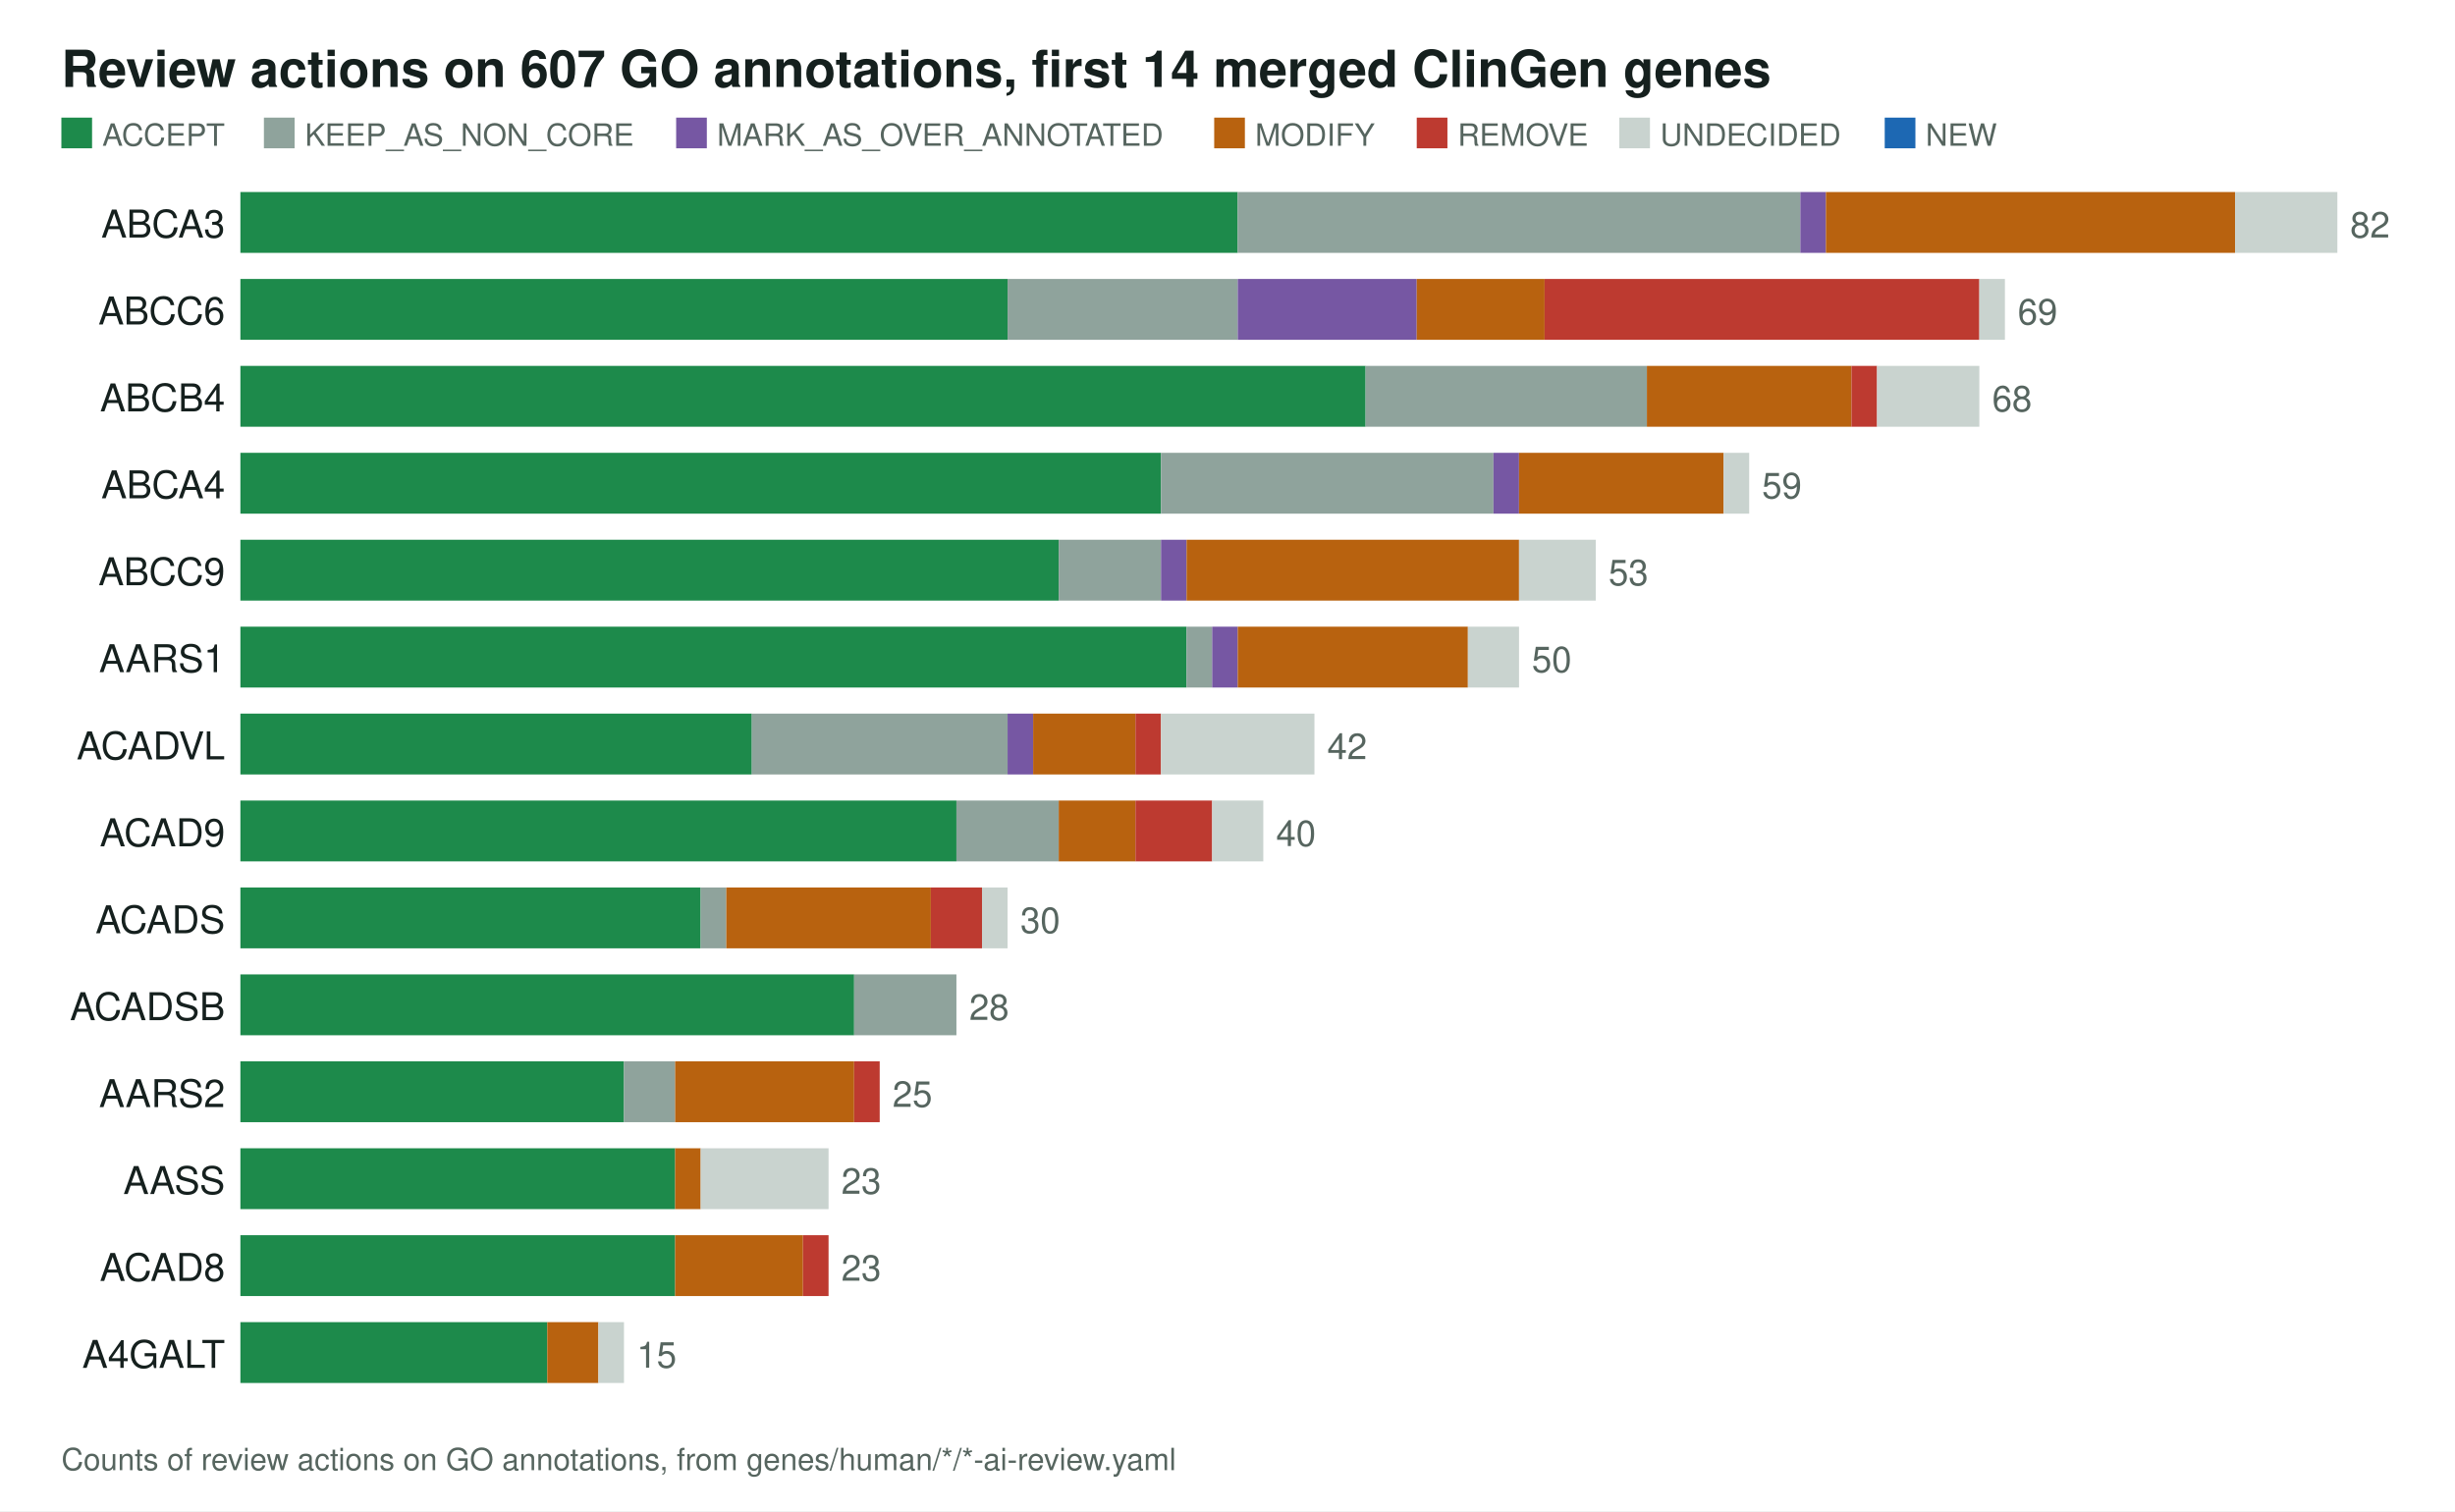
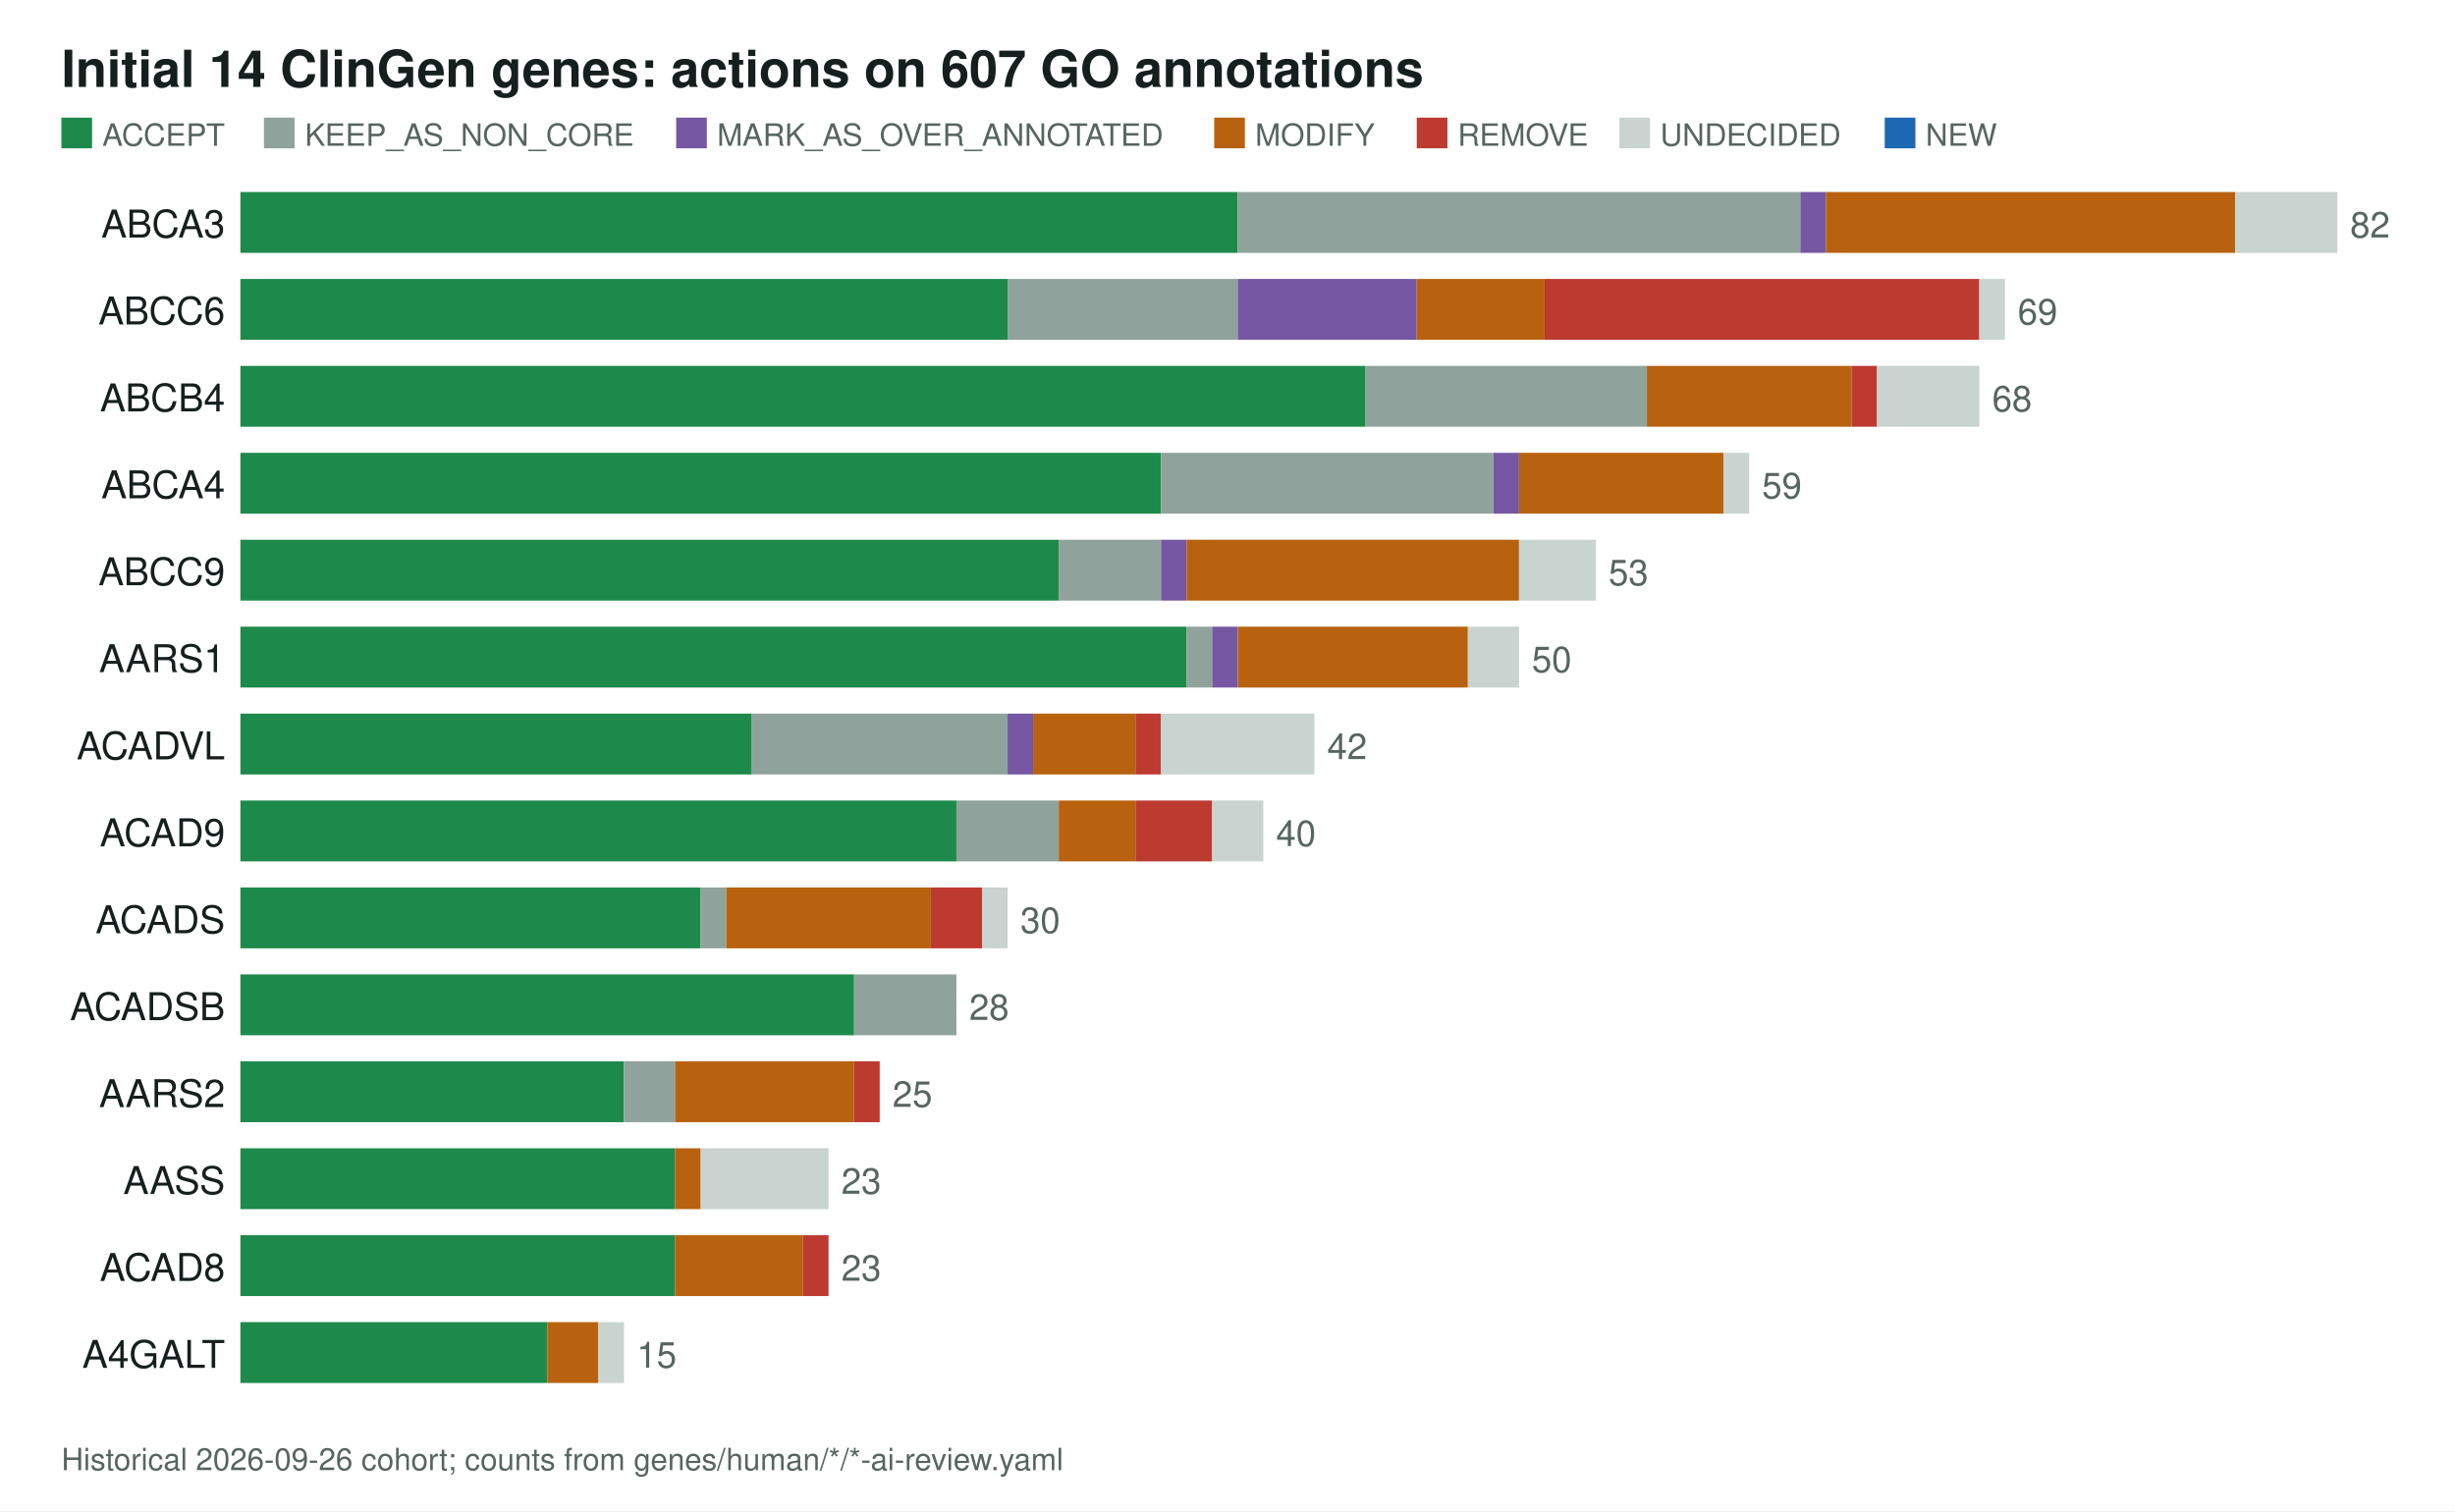
<svg xmlns="http://www.w3.org/2000/svg" viewBox="0 0 960 591" width="960" height="591" font-family="Helvetica, Arial, sans-serif">
  <rect width="960" height="591" fill="#ffffff" />
-   <text x="24" y="34" font-size="20" font-weight="bold" fill="#15201e">Review actions on 607 GO annotations, first 14 merged ClinGen genes</text>
+   <text x="24" y="34" font-size="20" font-weight="bold" fill="#15201e">Initial 14 ClinGen genes: actions on 607 GO annotations</text>
  <rect x="24.0" y="46" width="12" height="12" fill="#1d8a4b" />
  <text x="40.0" y="57" font-size="12" fill="#56655f">ACCEPT</text>
  <rect x="103.2" y="46" width="12" height="12" fill="#8fa39c" />
  <text x="119.2" y="57" font-size="12" fill="#56655f">KEEP_AS_NON_CORE</text>
  <rect x="264.4" y="46" width="12" height="12" fill="#7657a3" />
  <text x="280.4" y="57" font-size="12" fill="#56655f">MARK_AS_OVER_ANNOTATED</text>
  <rect x="474.8" y="46" width="12" height="12" fill="#b8620f" />
  <text x="490.8" y="57" font-size="12" fill="#56655f">MODIFY</text>
  <rect x="554.0" y="46" width="12" height="12" fill="#bd3a30" />
  <text x="570.0" y="57" font-size="12" fill="#56655f">REMOVE</text>
  <rect x="633.2" y="46" width="12" height="12" fill="#c9d3cf" />
  <text x="649.2" y="57" font-size="12" fill="#56655f">UNDECIDED</text>
  <rect x="737.0" y="46" width="12" height="12" fill="#1d68b3" />
  <text x="753.0" y="57" font-size="12" fill="#56655f">NEW</text>
  <text x="88.0" y="92.9" font-size="15" text-anchor="end" fill="#15201e">ABCA3</text>
  <rect x="94.0" y="75.1" width="390.0" height="23.8" fill="#1d8a4b" />
  <rect x="484.0" y="75.1" width="220.0" height="23.8" fill="#8fa39c" />
  <rect x="704.0" y="75.1" width="10.0" height="23.8" fill="#7657a3" />
  <rect x="714.0" y="75.1" width="160.0" height="23.8" fill="#b8620f" />
  <rect x="874.0" y="75.1" width="40.0" height="23.8" fill="#c9d3cf" />
  <text x="919.0" y="92.9" font-size="14" fill="#56655f">82</text>
  <text x="88.0" y="126.9" font-size="15" text-anchor="end" fill="#15201e">ABCC6</text>
  <rect x="94.0" y="109.1" width="300.0" height="23.8" fill="#1d8a4b" />
  <rect x="394.0" y="109.1" width="90.0" height="23.8" fill="#8fa39c" />
  <rect x="484.0" y="109.1" width="70.0" height="23.8" fill="#7657a3" />
  <rect x="554.0" y="109.1" width="50.0" height="23.8" fill="#b8620f" />
  <rect x="604.0" y="109.1" width="170.0" height="23.8" fill="#bd3a30" />
  <rect x="774.0" y="109.1" width="10.0" height="23.8" fill="#c9d3cf" />
  <text x="789.0" y="126.9" font-size="14" fill="#56655f">69</text>
  <text x="88.0" y="160.9" font-size="15" text-anchor="end" fill="#15201e">ABCB4</text>
  <rect x="94.0" y="143.1" width="440.0" height="23.8" fill="#1d8a4b" />
  <rect x="534.0" y="143.1" width="110.0" height="23.8" fill="#8fa39c" />
  <rect x="644.0" y="143.1" width="80.0" height="23.8" fill="#b8620f" />
  <rect x="724.0" y="143.1" width="10.0" height="23.8" fill="#bd3a30" />
  <rect x="734.0" y="143.1" width="40.0" height="23.8" fill="#c9d3cf" />
  <text x="779.0" y="160.9" font-size="14" fill="#56655f">68</text>
  <text x="88.0" y="194.9" font-size="15" text-anchor="end" fill="#15201e">ABCA4</text>
  <rect x="94.0" y="177.1" width="360.0" height="23.8" fill="#1d8a4b" />
  <rect x="454.0" y="177.1" width="130.0" height="23.8" fill="#8fa39c" />
  <rect x="584.0" y="177.1" width="10.0" height="23.8" fill="#7657a3" />
  <rect x="594.0" y="177.1" width="80.0" height="23.8" fill="#b8620f" />
  <rect x="674.0" y="177.1" width="10.0" height="23.8" fill="#c9d3cf" />
  <text x="689.0" y="194.9" font-size="14" fill="#56655f">59</text>
  <text x="88.0" y="228.9" font-size="15" text-anchor="end" fill="#15201e">ABCC9</text>
  <rect x="94.0" y="211.1" width="320.0" height="23.8" fill="#1d8a4b" />
  <rect x="414.0" y="211.1" width="40.0" height="23.8" fill="#8fa39c" />
  <rect x="454.0" y="211.1" width="10.0" height="23.8" fill="#7657a3" />
  <rect x="464.0" y="211.1" width="130.0" height="23.8" fill="#b8620f" />
  <rect x="594.0" y="211.1" width="30.0" height="23.8" fill="#c9d3cf" />
  <text x="629.0" y="228.9" font-size="14" fill="#56655f">53</text>
  <text x="88.0" y="262.9" font-size="15" text-anchor="end" fill="#15201e">AARS1</text>
  <rect x="94.0" y="245.1" width="370.0" height="23.8" fill="#1d8a4b" />
  <rect x="464.0" y="245.1" width="10.0" height="23.8" fill="#8fa39c" />
  <rect x="474.0" y="245.1" width="10.0" height="23.8" fill="#7657a3" />
  <rect x="484.0" y="245.1" width="90.0" height="23.8" fill="#b8620f" />
  <rect x="574.0" y="245.1" width="20.0" height="23.8" fill="#c9d3cf" />
  <text x="599.0" y="262.9" font-size="14" fill="#56655f">50</text>
  <text x="88.0" y="297.0" font-size="15" text-anchor="end" fill="#15201e">ACADVL</text>
  <rect x="94.0" y="279.1" width="200.0" height="23.8" fill="#1d8a4b" />
  <rect x="294.0" y="279.1" width="100.0" height="23.8" fill="#8fa39c" />
  <rect x="394.0" y="279.1" width="10.0" height="23.8" fill="#7657a3" />
  <rect x="404.0" y="279.1" width="40.0" height="23.8" fill="#b8620f" />
  <rect x="444.0" y="279.1" width="10.0" height="23.8" fill="#bd3a30" />
  <rect x="454.0" y="279.1" width="60.0" height="23.8" fill="#c9d3cf" />
  <text x="519.0" y="296.9" font-size="14" fill="#56655f">42</text>
  <text x="88.0" y="331.0" font-size="15" text-anchor="end" fill="#15201e">ACAD9</text>
  <rect x="94.0" y="313.1" width="280.0" height="23.8" fill="#1d8a4b" />
  <rect x="374.0" y="313.1" width="40.0" height="23.8" fill="#8fa39c" />
  <rect x="414.0" y="313.1" width="30.0" height="23.8" fill="#b8620f" />
  <rect x="444.0" y="313.1" width="30.0" height="23.8" fill="#bd3a30" />
  <rect x="474.0" y="313.1" width="20.0" height="23.8" fill="#c9d3cf" />
  <text x="499.0" y="330.9" font-size="14" fill="#56655f">40</text>
  <text x="88.0" y="365.0" font-size="15" text-anchor="end" fill="#15201e">ACADS</text>
  <rect x="94.0" y="347.1" width="180.0" height="23.8" fill="#1d8a4b" />
  <rect x="274.0" y="347.1" width="10.0" height="23.8" fill="#8fa39c" />
  <rect x="284.0" y="347.1" width="80.0" height="23.8" fill="#b8620f" />
  <rect x="364.0" y="347.1" width="20.0" height="23.8" fill="#bd3a30" />
  <rect x="384.0" y="347.1" width="10.0" height="23.8" fill="#c9d3cf" />
  <text x="399.0" y="364.9" font-size="14" fill="#56655f">30</text>
  <text x="88.0" y="399.0" font-size="15" text-anchor="end" fill="#15201e">ACADSB</text>
  <rect x="94.0" y="381.1" width="240.0" height="23.8" fill="#1d8a4b" />
  <rect x="334.0" y="381.1" width="40.0" height="23.8" fill="#8fa39c" />
  <text x="379.0" y="398.9" font-size="14" fill="#56655f">28</text>
  <text x="88.0" y="433.0" font-size="15" text-anchor="end" fill="#15201e">AARS2</text>
  <rect x="94.0" y="415.1" width="150.0" height="23.8" fill="#1d8a4b" />
  <rect x="244.0" y="415.1" width="20.0" height="23.8" fill="#8fa39c" />
  <rect x="264.0" y="415.1" width="70.0" height="23.8" fill="#b8620f" />
  <rect x="334.0" y="415.1" width="10.0" height="23.8" fill="#bd3a30" />
  <text x="349.0" y="432.9" font-size="14" fill="#56655f">25</text>
  <text x="88.0" y="467.0" font-size="15" text-anchor="end" fill="#15201e">AASS</text>
  <rect x="94.0" y="449.1" width="170.0" height="23.8" fill="#1d8a4b" />
  <rect x="264.0" y="449.1" width="10.0" height="23.8" fill="#b8620f" />
  <rect x="274.0" y="449.1" width="50.0" height="23.8" fill="#c9d3cf" />
  <text x="329.0" y="466.9" font-size="14" fill="#56655f">23</text>
  <text x="88.0" y="501.0" font-size="15" text-anchor="end" fill="#15201e">ACAD8</text>
  <rect x="94.0" y="483.1" width="170.0" height="23.8" fill="#1d8a4b" />
  <rect x="264.0" y="483.1" width="50.0" height="23.8" fill="#b8620f" />
  <rect x="314.0" y="483.1" width="10.0" height="23.8" fill="#bd3a30" />
  <text x="329.0" y="500.9" font-size="14" fill="#56655f">23</text>
  <text x="88.0" y="535.0" font-size="15" text-anchor="end" fill="#15201e">A4GALT</text>
  <rect x="94.0" y="517.1" width="120.0" height="23.8" fill="#1d8a4b" />
  <rect x="214.0" y="517.1" width="20.0" height="23.8" fill="#b8620f" />
  <rect x="234.0" y="517.1" width="10.0" height="23.8" fill="#c9d3cf" />
  <text x="249.0" y="534.9" font-size="14" fill="#56655f">15</text>
-   <text x="24" y="575" font-size="12" fill="#56655f">Counts of review actions on GO annotations, from genes/human/*/*-ai-review.yaml</text>
+   <text x="24" y="575" font-size="12" fill="#56655f">Historical 2026-09-26 cohort; counts from genes/human/*/*-ai-review.yaml</text>
</svg>
